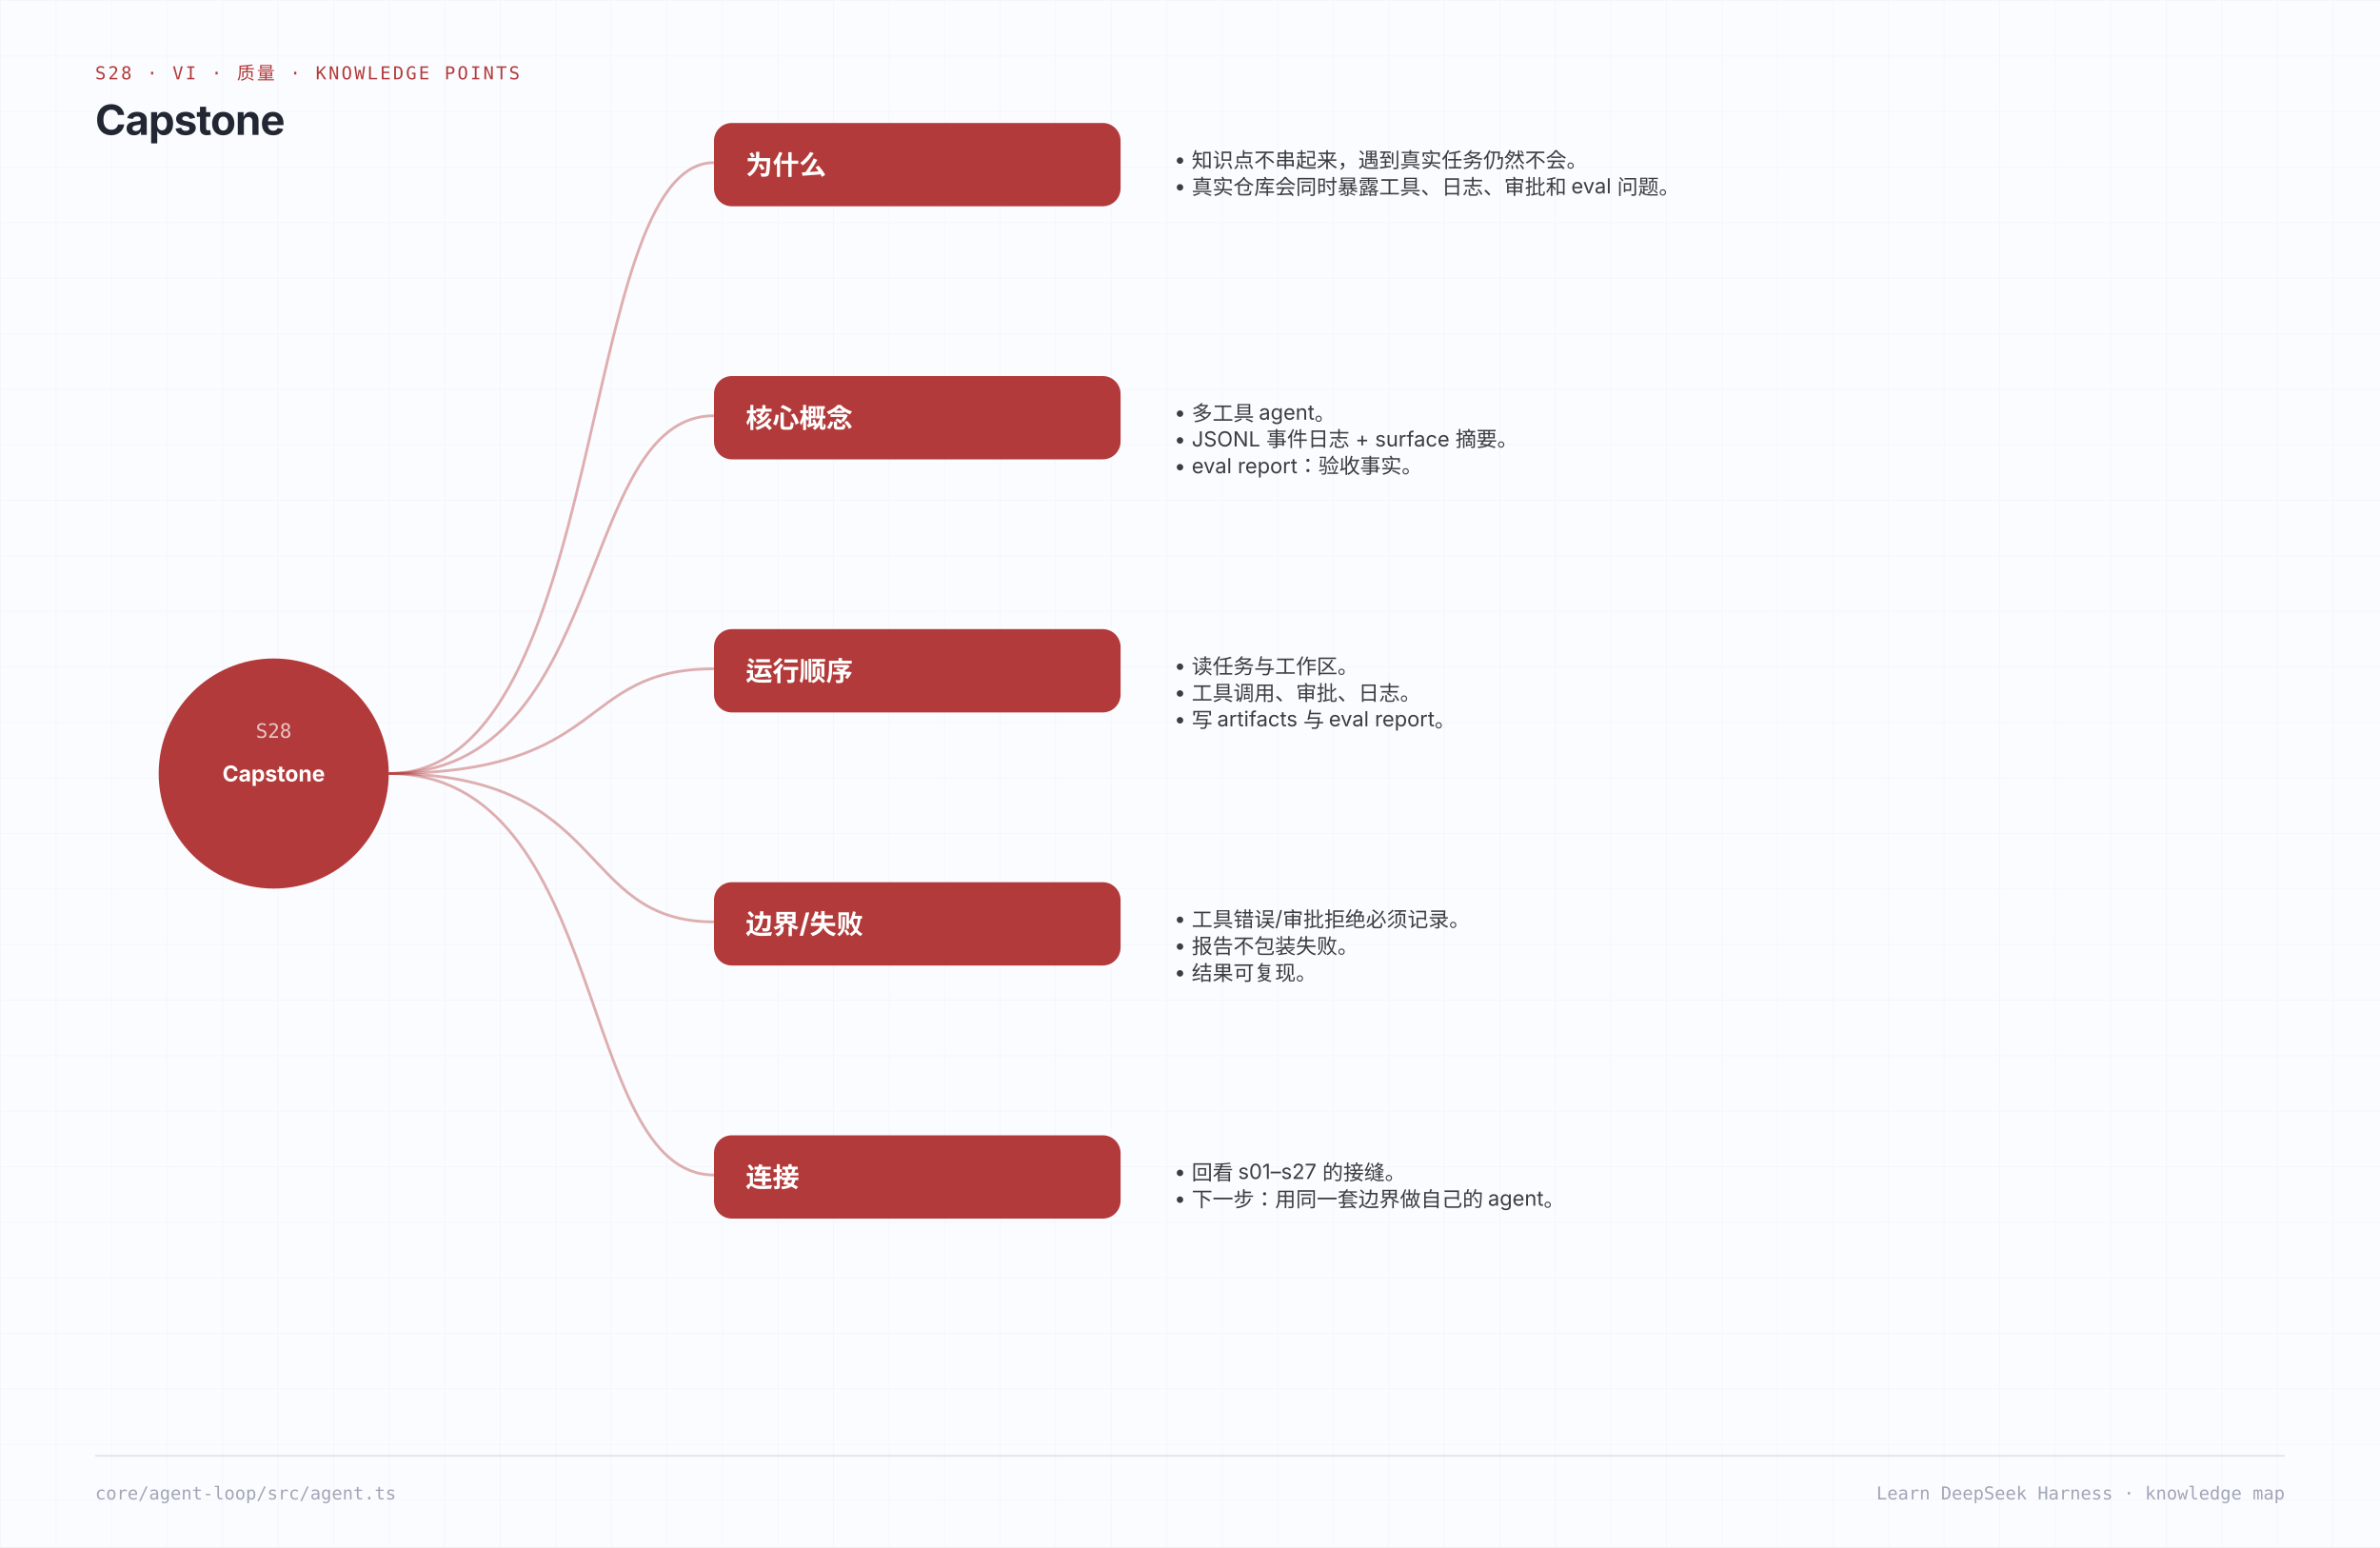
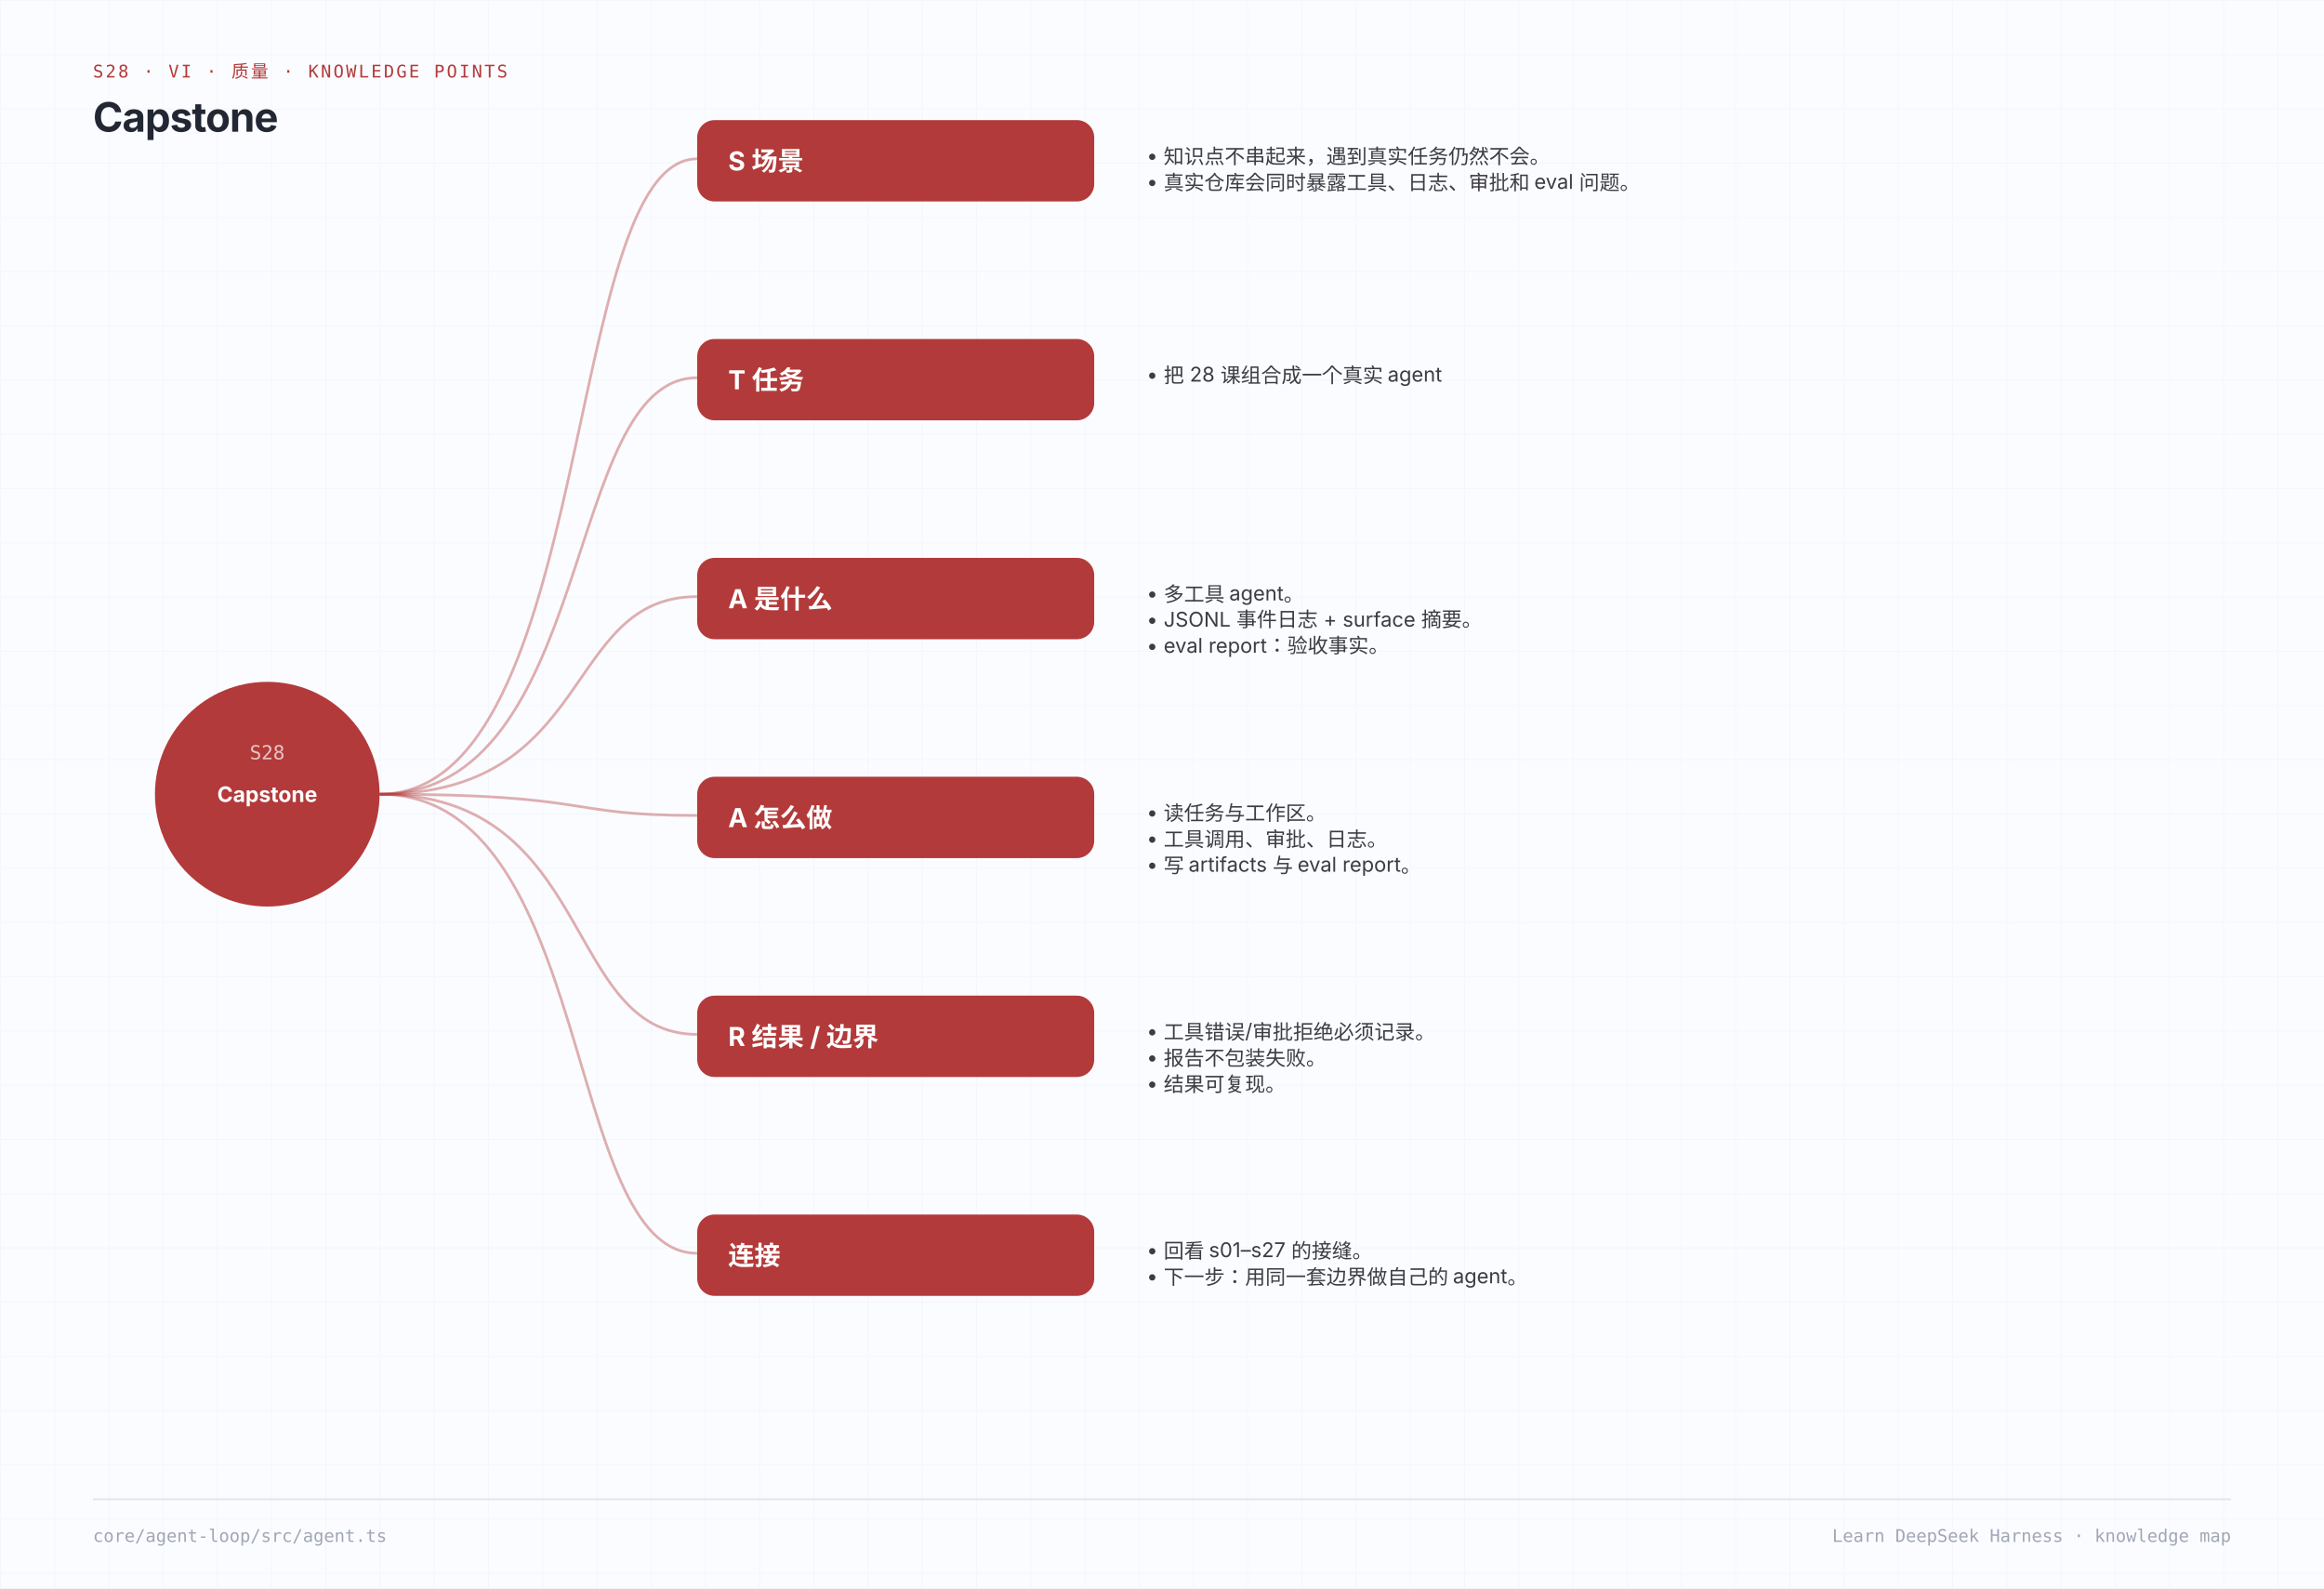
- <svg xmlns="http://www.w3.org/2000/svg" width="1200" height="780" viewBox="0 0 1200 780" role="img" aria-labelledby="title">
+ <svg xmlns="http://www.w3.org/2000/svg" width="1200" height="820" viewBox="0 0 1200 820" role="img" aria-labelledby="title">
  <defs>
    <pattern id="g" width="28" height="28" patternUnits="userSpaceOnUse">
      <path d="M28 0H0V28" fill="none" stroke="#303a63" stroke-opacity=".035" />
    </pattern>
  </defs>
-   <rect width="1200" height="780" fill="#fbfcff" />
-   <rect width="1200" height="780" fill="url(#g)" />
+   <rect width="1200" height="820" fill="#fbfcff" />
+   <rect width="1200" height="820" fill="url(#g)" />
  <text x="48" y="40" font-size="9" letter-spacing=".12em" fill="#b33a3a" font-family="SFMono-Regular,Consolas,monospace">S28 · VI · 质量 · KNOWLEDGE POINTS</text>
  <text x="48" y="68" font-size="21" font-weight="750" fill="#222733" letter-spacing="-.02em" font-family="-apple-system,BlinkMacSystemFont,'Segoe UI','Noto Sans SC',sans-serif">Capstone</text>
-   <circle cx="138" cy="390" r="58" fill="#b33a3a" />
-   <text x="138" y="372" text-anchor="middle" font-size="10" fill="rgba(255,255,255,.7)" font-family="SFMono-Regular,Consolas,monospace">S28</text>
-   <text x="138" y="394" font-size="11" font-weight="700" fill="#fff" text-anchor="middle" font-family="-apple-system,BlinkMacSystemFont,'Segoe UI','Noto Sans SC',sans-serif">Capstone</text>
-   <path d="M196 390 C308 390 290 82 360 82" fill="none" stroke="#b33a3a" stroke-opacity=".4" stroke-width="1.4" />
+   <circle cx="138" cy="410" r="58" fill="#b33a3a" />
+   <text x="138" y="392" text-anchor="middle" font-size="10" fill="rgba(255,255,255,.7)" font-family="SFMono-Regular,Consolas,monospace">S28</text>
+   <text x="138" y="414" font-size="11" font-weight="700" fill="#fff" text-anchor="middle" font-family="-apple-system,BlinkMacSystemFont,'Segoe UI','Noto Sans SC',sans-serif">Capstone</text>
+   <path d="M196 410 C308 410 290 82 360 82" fill="none" stroke="#b33a3a" stroke-opacity=".4" stroke-width="1.4" />
  <rect x="360" y="62" width="205" height="42" rx="9" fill="#b33a3a" />
-   <text x="376" y="88" font-size="13.5" font-weight="700" fill="#fff" font-family="-apple-system,BlinkMacSystemFont,'Segoe UI','Noto Sans SC',sans-serif">为什么</text>
+   <text x="376" y="88" font-size="13.5" font-weight="700" fill="#fff" font-family="-apple-system,BlinkMacSystemFont,'Segoe UI','Noto Sans SC',sans-serif">S 场景</text>
  <text x="592" y="84" font-size="10.5" font-weight="400" fill="#3c3c43" text-anchor="start" font-family="-apple-system,BlinkMacSystemFont,'Segoe UI','Noto Sans SC',sans-serif">• 知识点不串起来，遇到真实任务仍然不会。</text>
  <text x="592" y="97.5" font-size="10.5" font-weight="400" fill="#3c3c43" text-anchor="start" font-family="-apple-system,BlinkMacSystemFont,'Segoe UI','Noto Sans SC',sans-serif">• 真实仓库会同时暴露工具、日志、审批和 eval 问题。</text>
-   <path d="M196 390 C308 390 290 209.6 360 209.6" fill="none" stroke="#b33a3a" stroke-opacity=".4" stroke-width="1.4" />
-   <rect x="360" y="189.6" width="205" height="42" rx="9" fill="#b33a3a" />
-   <text x="376" y="215.6" font-size="13.5" font-weight="700" fill="#fff" font-family="-apple-system,BlinkMacSystemFont,'Segoe UI','Noto Sans SC',sans-serif">核心概念</text>
-   <text x="592" y="211.6" font-size="10.5" font-weight="400" fill="#3c3c43" text-anchor="start" font-family="-apple-system,BlinkMacSystemFont,'Segoe UI','Noto Sans SC',sans-serif">• 多工具 agent。</text>
-   <text x="592" y="225.1" font-size="10.5" font-weight="400" fill="#3c3c43" text-anchor="start" font-family="-apple-system,BlinkMacSystemFont,'Segoe UI','Noto Sans SC',sans-serif">• JSONL 事件日志 + surface 摘要。</text>
-   <text x="592" y="238.6" font-size="10.5" font-weight="400" fill="#3c3c43" text-anchor="start" font-family="-apple-system,BlinkMacSystemFont,'Segoe UI','Noto Sans SC',sans-serif">• eval report：验收事实。</text>
-   <path d="M196 390 C308 390 290 337.2 360 337.2" fill="none" stroke="#b33a3a" stroke-opacity=".4" stroke-width="1.4" />
-   <rect x="360" y="317.2" width="205" height="42" rx="9" fill="#b33a3a" />
-   <text x="376" y="343.2" font-size="13.5" font-weight="700" fill="#fff" font-family="-apple-system,BlinkMacSystemFont,'Segoe UI','Noto Sans SC',sans-serif">运行顺序</text>
-   <text x="592" y="339.2" font-size="10.5" font-weight="400" fill="#3c3c43" text-anchor="start" font-family="-apple-system,BlinkMacSystemFont,'Segoe UI','Noto Sans SC',sans-serif">• 读任务与工作区。</text>
-   <text x="592" y="352.7" font-size="10.5" font-weight="400" fill="#3c3c43" text-anchor="start" font-family="-apple-system,BlinkMacSystemFont,'Segoe UI','Noto Sans SC',sans-serif">• 工具调用、审批、日志。</text>
-   <text x="592" y="366.2" font-size="10.5" font-weight="400" fill="#3c3c43" text-anchor="start" font-family="-apple-system,BlinkMacSystemFont,'Segoe UI','Noto Sans SC',sans-serif">• 写 artifacts 与 eval report。</text>
-   <path d="M196 390 C308 390 290 464.8 360 464.8" fill="none" stroke="#b33a3a" stroke-opacity=".4" stroke-width="1.4" />
-   <rect x="360" y="444.8" width="205" height="42" rx="9" fill="#b33a3a" />
-   <text x="376" y="470.8" font-size="13.5" font-weight="700" fill="#fff" font-family="-apple-system,BlinkMacSystemFont,'Segoe UI','Noto Sans SC',sans-serif">边界/失败</text>
-   <text x="592" y="466.8" font-size="10.5" font-weight="400" fill="#3c3c43" text-anchor="start" font-family="-apple-system,BlinkMacSystemFont,'Segoe UI','Noto Sans SC',sans-serif">• 工具错误/审批拒绝必须记录。</text>
-   <text x="592" y="480.3" font-size="10.5" font-weight="400" fill="#3c3c43" text-anchor="start" font-family="-apple-system,BlinkMacSystemFont,'Segoe UI','Noto Sans SC',sans-serif">• 报告不包装失败。</text>
-   <text x="592" y="493.8" font-size="10.5" font-weight="400" fill="#3c3c43" text-anchor="start" font-family="-apple-system,BlinkMacSystemFont,'Segoe UI','Noto Sans SC',sans-serif">• 结果可复现。</text>
-   <path d="M196 390 C308 390 290 592.4 360 592.4" fill="none" stroke="#b33a3a" stroke-opacity=".4" stroke-width="1.4" />
-   <rect x="360" y="572.4" width="205" height="42" rx="9" fill="#b33a3a" />
-   <text x="376" y="598.4" font-size="13.5" font-weight="700" fill="#fff" font-family="-apple-system,BlinkMacSystemFont,'Segoe UI','Noto Sans SC',sans-serif">连接</text>
-   <text x="592" y="594.4" font-size="10.5" font-weight="400" fill="#3c3c43" text-anchor="start" font-family="-apple-system,BlinkMacSystemFont,'Segoe UI','Noto Sans SC',sans-serif">• 回看 s01–s27 的接缝。</text>
-   <text x="592" y="607.9" font-size="10.5" font-weight="400" fill="#3c3c43" text-anchor="start" font-family="-apple-system,BlinkMacSystemFont,'Segoe UI','Noto Sans SC',sans-serif">• 下一步：用同一套边界做自己的 agent。</text>
-   <line x1="48" y1="734" x2="1152" y2="734" stroke="#e3e6ef" />
-   <text x="48" y="756" font-size="9" fill="#a0a6b6" font-family="SFMono-Regular,Consolas,monospace">core/agent-loop/src/agent.ts</text>
-   <text x="1152" y="756" text-anchor="end" font-size="9" fill="#a0a6b6" font-family="SFMono-Regular,Consolas,monospace">Learn DeepSeek Harness · knowledge map</text>
+   <path d="M196 410 C308 410 290 195 360 195" fill="none" stroke="#b33a3a" stroke-opacity=".4" stroke-width="1.4" />
+   <rect x="360" y="175" width="205" height="42" rx="9" fill="#b33a3a" />
+   <text x="376" y="201" font-size="13.5" font-weight="700" fill="#fff" font-family="-apple-system,BlinkMacSystemFont,'Segoe UI','Noto Sans SC',sans-serif">T 任务</text>
+   <text x="592" y="197" font-size="10.5" font-weight="400" fill="#3c3c43" text-anchor="start" font-family="-apple-system,BlinkMacSystemFont,'Segoe UI','Noto Sans SC',sans-serif">• 把 28 课组合成一个真实 agent</text>
+   <path d="M196 410 C308 410 290 308 360 308" fill="none" stroke="#b33a3a" stroke-opacity=".4" stroke-width="1.4" />
+   <rect x="360" y="288" width="205" height="42" rx="9" fill="#b33a3a" />
+   <text x="376" y="314" font-size="13.5" font-weight="700" fill="#fff" font-family="-apple-system,BlinkMacSystemFont,'Segoe UI','Noto Sans SC',sans-serif">A 是什么</text>
+   <text x="592" y="310" font-size="10.5" font-weight="400" fill="#3c3c43" text-anchor="start" font-family="-apple-system,BlinkMacSystemFont,'Segoe UI','Noto Sans SC',sans-serif">• 多工具 agent。</text>
+   <text x="592" y="323.5" font-size="10.5" font-weight="400" fill="#3c3c43" text-anchor="start" font-family="-apple-system,BlinkMacSystemFont,'Segoe UI','Noto Sans SC',sans-serif">• JSONL 事件日志 + surface 摘要。</text>
+   <text x="592" y="337" font-size="10.5" font-weight="400" fill="#3c3c43" text-anchor="start" font-family="-apple-system,BlinkMacSystemFont,'Segoe UI','Noto Sans SC',sans-serif">• eval report：验收事实。</text>
+   <path d="M196 410 C308 410 290 421 360 421" fill="none" stroke="#b33a3a" stroke-opacity=".4" stroke-width="1.4" />
+   <rect x="360" y="401" width="205" height="42" rx="9" fill="#b33a3a" />
+   <text x="376" y="427" font-size="13.5" font-weight="700" fill="#fff" font-family="-apple-system,BlinkMacSystemFont,'Segoe UI','Noto Sans SC',sans-serif">A 怎么做</text>
+   <text x="592" y="423" font-size="10.5" font-weight="400" fill="#3c3c43" text-anchor="start" font-family="-apple-system,BlinkMacSystemFont,'Segoe UI','Noto Sans SC',sans-serif">• 读任务与工作区。</text>
+   <text x="592" y="436.5" font-size="10.5" font-weight="400" fill="#3c3c43" text-anchor="start" font-family="-apple-system,BlinkMacSystemFont,'Segoe UI','Noto Sans SC',sans-serif">• 工具调用、审批、日志。</text>
+   <text x="592" y="450" font-size="10.5" font-weight="400" fill="#3c3c43" text-anchor="start" font-family="-apple-system,BlinkMacSystemFont,'Segoe UI','Noto Sans SC',sans-serif">• 写 artifacts 与 eval report。</text>
+   <path d="M196 410 C308 410 290 534 360 534" fill="none" stroke="#b33a3a" stroke-opacity=".4" stroke-width="1.4" />
+   <rect x="360" y="514" width="205" height="42" rx="9" fill="#b33a3a" />
+   <text x="376" y="540" font-size="13.5" font-weight="700" fill="#fff" font-family="-apple-system,BlinkMacSystemFont,'Segoe UI','Noto Sans SC',sans-serif">R 结果 / 边界</text>
+   <text x="592" y="536" font-size="10.5" font-weight="400" fill="#3c3c43" text-anchor="start" font-family="-apple-system,BlinkMacSystemFont,'Segoe UI','Noto Sans SC',sans-serif">• 工具错误/审批拒绝必须记录。</text>
+   <text x="592" y="549.5" font-size="10.5" font-weight="400" fill="#3c3c43" text-anchor="start" font-family="-apple-system,BlinkMacSystemFont,'Segoe UI','Noto Sans SC',sans-serif">• 报告不包装失败。</text>
+   <text x="592" y="563" font-size="10.5" font-weight="400" fill="#3c3c43" text-anchor="start" font-family="-apple-system,BlinkMacSystemFont,'Segoe UI','Noto Sans SC',sans-serif">• 结果可复现。</text>
+   <path d="M196 410 C308 410 290 647 360 647" fill="none" stroke="#b33a3a" stroke-opacity=".4" stroke-width="1.4" />
+   <rect x="360" y="627" width="205" height="42" rx="9" fill="#b33a3a" />
+   <text x="376" y="653" font-size="13.5" font-weight="700" fill="#fff" font-family="-apple-system,BlinkMacSystemFont,'Segoe UI','Noto Sans SC',sans-serif">连接</text>
+   <text x="592" y="649" font-size="10.5" font-weight="400" fill="#3c3c43" text-anchor="start" font-family="-apple-system,BlinkMacSystemFont,'Segoe UI','Noto Sans SC',sans-serif">• 回看 s01–s27 的接缝。</text>
+   <text x="592" y="662.5" font-size="10.5" font-weight="400" fill="#3c3c43" text-anchor="start" font-family="-apple-system,BlinkMacSystemFont,'Segoe UI','Noto Sans SC',sans-serif">• 下一步：用同一套边界做自己的 agent。</text>
+   <line x1="48" y1="774" x2="1152" y2="774" stroke="#e3e6ef" />
+   <text x="48" y="796" font-size="9" fill="#a0a6b6" font-family="SFMono-Regular,Consolas,monospace">core/agent-loop/src/agent.ts</text>
+   <text x="1152" y="796" text-anchor="end" font-size="9" fill="#a0a6b6" font-family="SFMono-Regular,Consolas,monospace">Learn DeepSeek Harness · knowledge map</text>
</svg>
